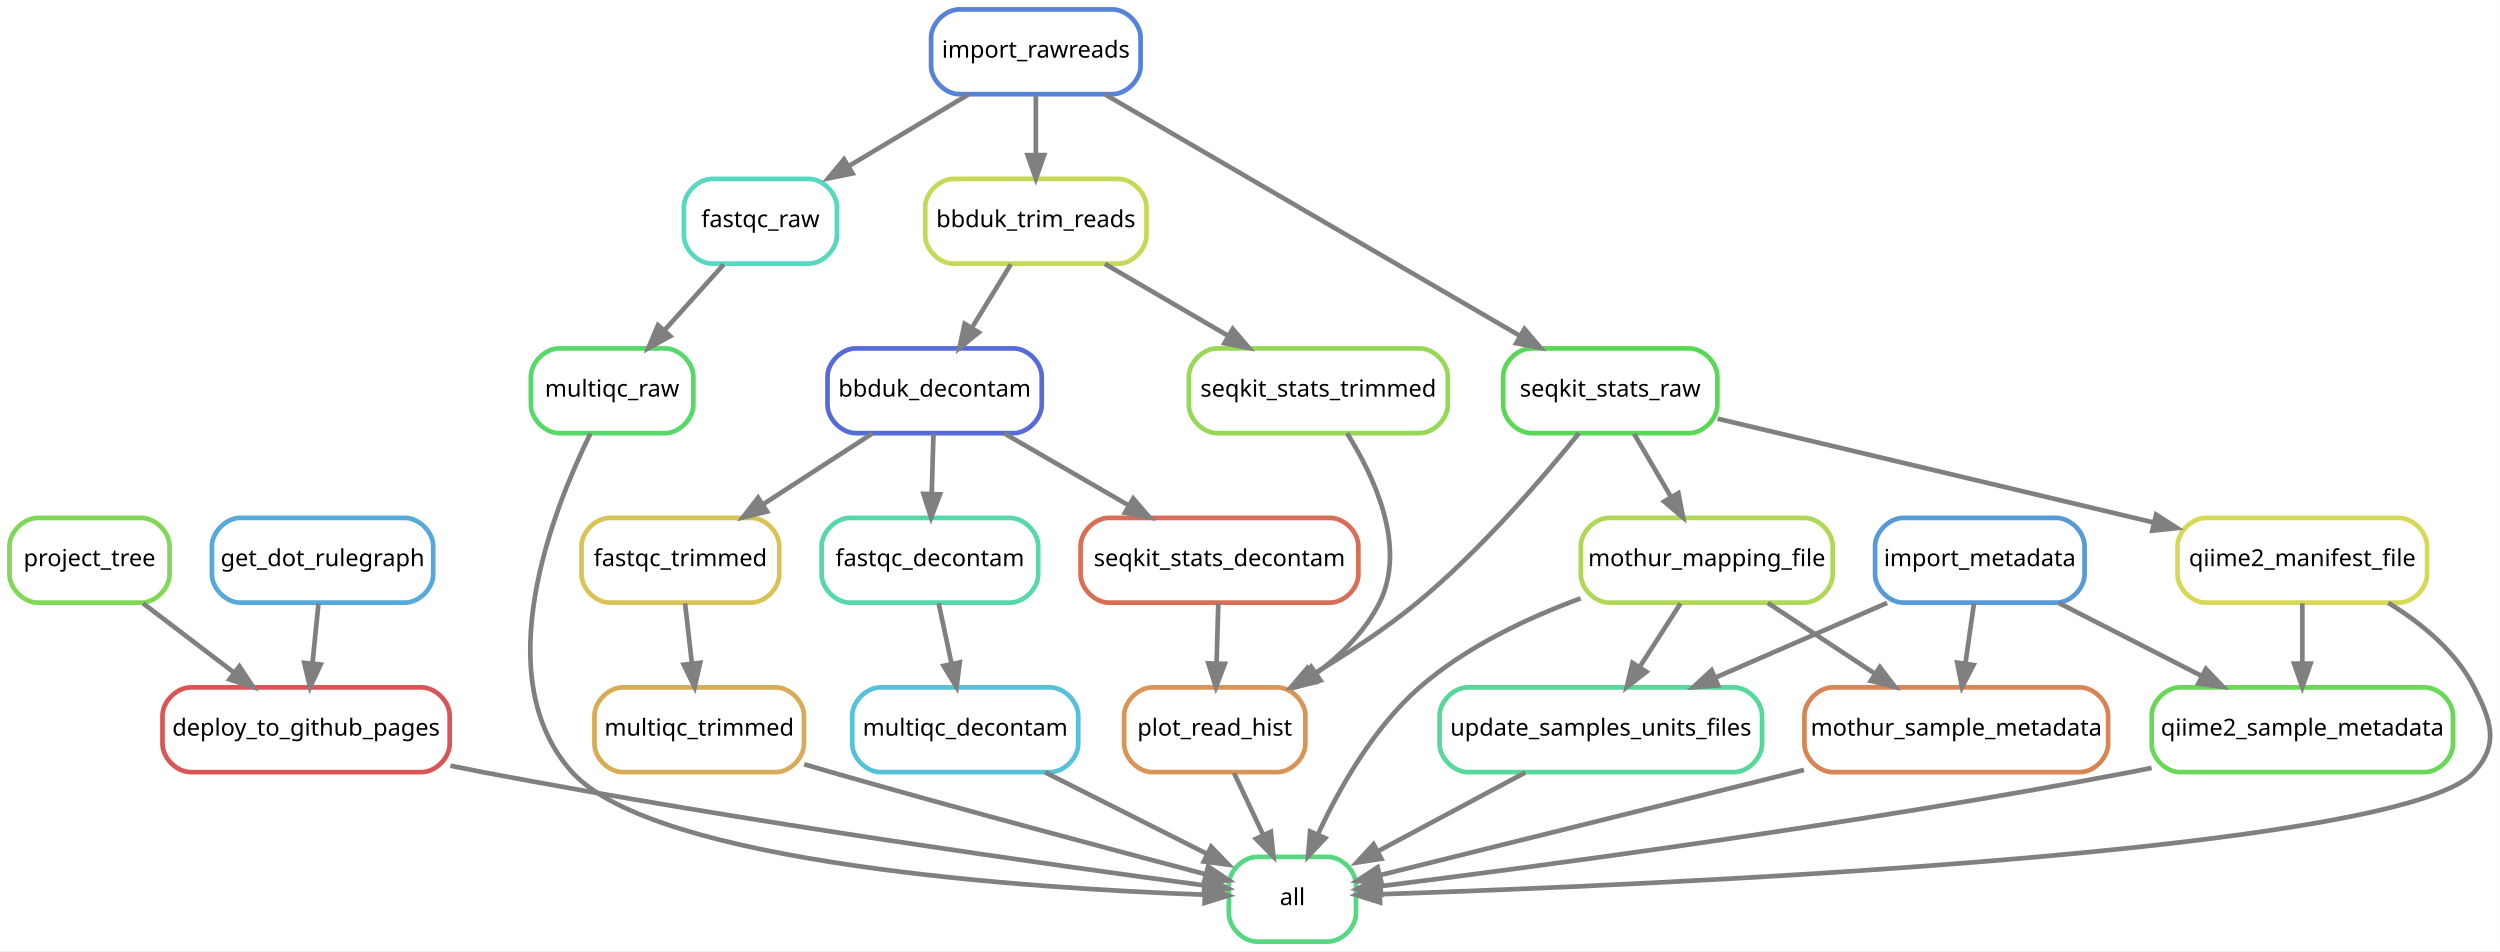
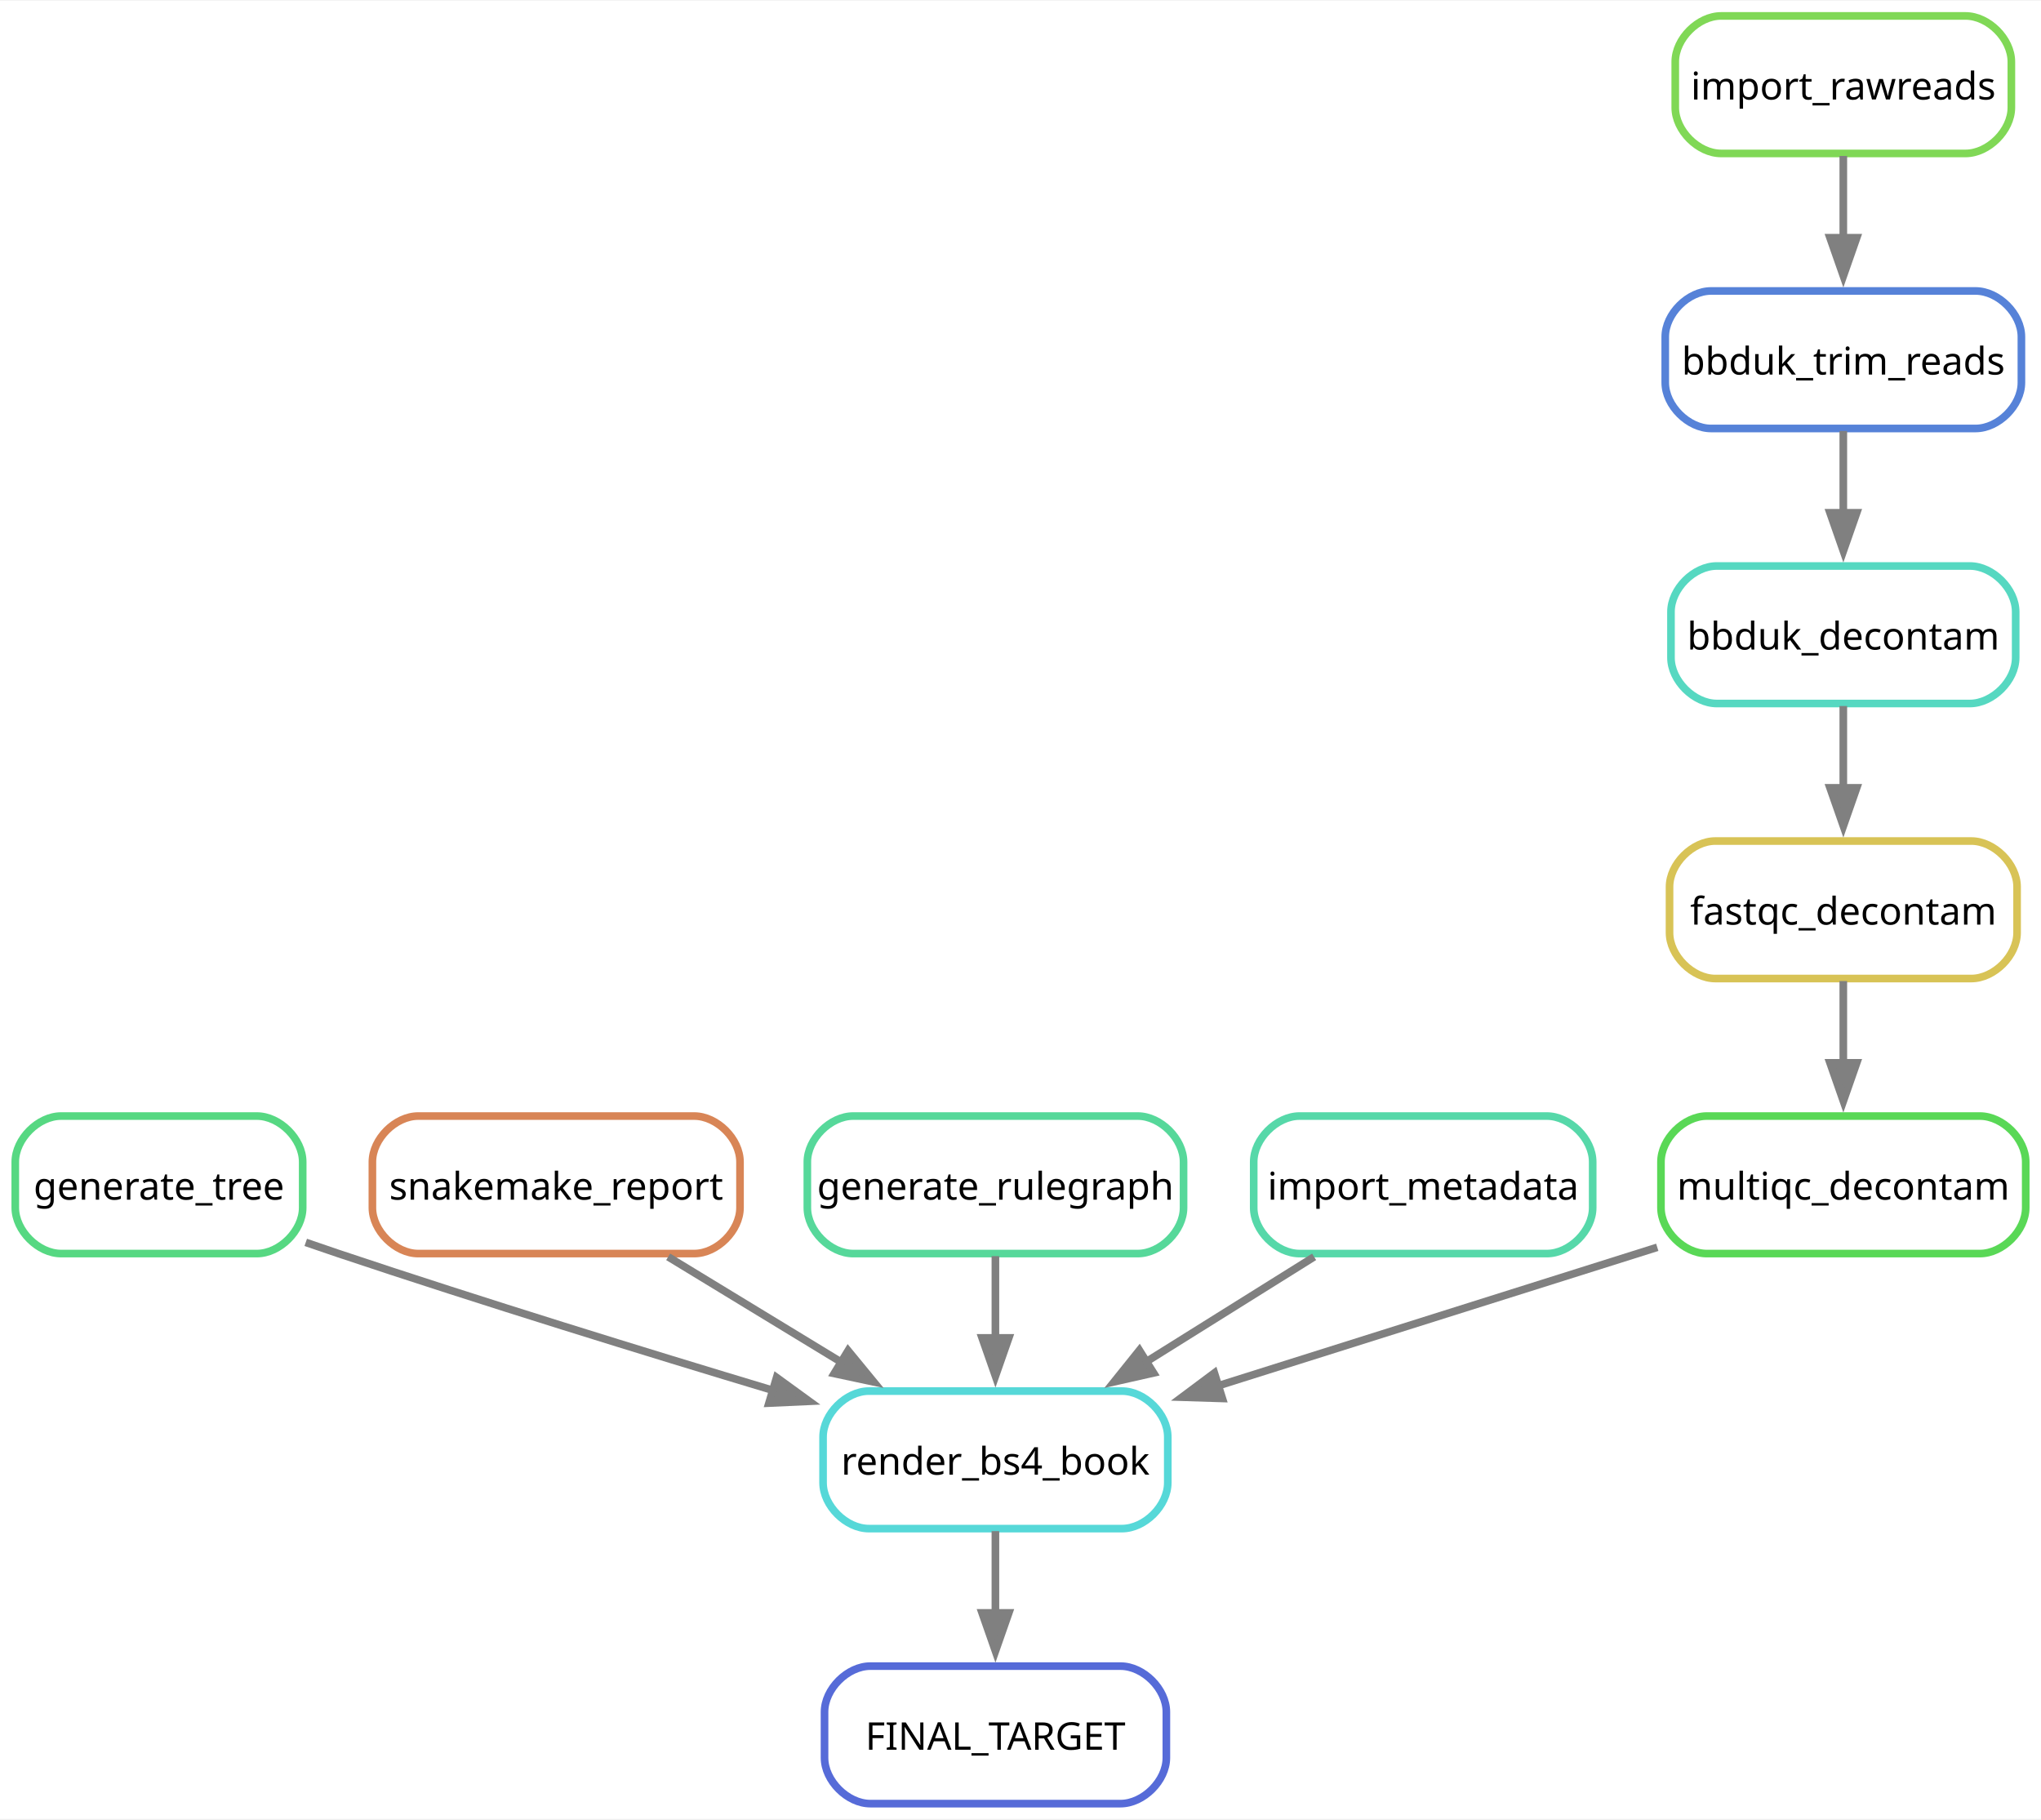
- <svg xmlns="http://www.w3.org/2000/svg" width="1062pt" height="404pt" viewBox="0.00 0.00 1061.95 404.00">
-   <g id="graph0" class="graph" transform="scale(1 1) rotate(0) translate(4 400)">
-     <polygon fill="white" stroke="none" points="-4,4 -4,-400 1057.95,-400 1057.95,4 -4,4" />
+ <svg xmlns="http://www.w3.org/2000/svg" width="534pt" height="476pt" viewBox="0.00 0.00 534.38 476.00">
+   <g id="graph0" class="graph" transform="scale(1 1) rotate(0) translate(4 472)">
+     <polygon fill="white" stroke="none" points="-4,4 -4,-472 530.38,-472 530.38,4 -4,4" />
    <g id="node1" class="node">
-       <path fill="none" stroke="#56d882" stroke-width="2" d="M560,-36C560,-36 530,-36 530,-36 524,-36 518,-30 518,-24 518,-24 518,-12 518,-12 518,-6 524,0 530,0 530,0 560,0 560,0 566,0 572,-6 572,-12 572,-12 572,-24 572,-24 572,-30 566,-36 560,-36" />
-       <text text-anchor="middle" x="545" y="-15.5" font-family="sans" font-size="10.00">all</text>
+       <path fill="none" stroke="#566bd8" stroke-width="2" d="M289.38,-36C289.38,-36 223.88,-36 223.88,-36 217.88,-36 211.88,-30 211.88,-24 211.88,-24 211.88,-12 211.88,-12 211.88,-6 217.88,0 223.88,0 223.88,0 289.38,0 289.38,0 295.38,0 301.38,-6 301.38,-12 301.38,-12 301.38,-24 301.38,-24 301.38,-30 295.38,-36 289.38,-36" />
+       <text text-anchor="middle" x="256.62" y="-14.12" font-family="sans" font-size="10.00">FINAL_TARGET</text>
    </g>
    <g id="node2" class="node">
-       <path fill="none" stroke="#d85656" stroke-width="2" d="M175,-108C175,-108 77,-108 77,-108 71,-108 65,-102 65,-96 65,-96 65,-84 65,-84 65,-78 71,-72 77,-72 77,-72 175,-72 175,-72 181,-72 187,-78 187,-84 187,-84 187,-96 187,-96 187,-102 181,-108 175,-108" />
-       <text text-anchor="middle" x="126" y="-87.5" font-family="sans" font-size="10.00">deploy_to_github_pages</text>
+       <path fill="none" stroke="#56d8d8" stroke-width="2" d="M289.75,-108C289.75,-108 223.5,-108 223.5,-108 217.5,-108 211.5,-102 211.5,-96 211.5,-96 211.5,-84 211.5,-84 211.5,-78 217.5,-72 223.5,-72 223.5,-72 289.75,-72 289.75,-72 295.75,-72 301.75,-78 301.75,-84 301.75,-84 301.75,-96 301.75,-96 301.75,-102 295.75,-108 289.75,-108" />
+       <text text-anchor="middle" x="256.62" y="-86.12" font-family="sans" font-size="10.00">render_bs4_book</text>
+     </g>
+     <g id="edge1" class="edge">
+       <path fill="none" stroke="grey" stroke-width="2" d="M256.62,-71.34C256.62,-64.75 256.62,-57.08 256.62,-49.67" />
+       <polygon fill="grey" stroke="grey" stroke-width="2" points="260.13,-49.93 256.63,-39.93 253.13,-49.93 260.13,-49.93" />
+     </g>
+     <g id="node3" class="node">
+       <path fill="none" stroke="#56d882" stroke-width="2" d="M63.25,-180C63.25,-180 12,-180 12,-180 6,-180 0,-174 0,-168 0,-168 0,-156 0,-156 0,-150 6,-144 12,-144 12,-144 63.25,-144 63.25,-144 69.25,-144 75.25,-150 75.25,-156 75.25,-156 75.25,-168 75.25,-168 75.25,-174 69.25,-180 63.25,-180" />
+       <text text-anchor="middle" x="37.62" y="-158.12" font-family="sans" font-size="10.00">generate_tree</text>
    </g>
    <g id="edge2" class="edge">
-       <path fill="none" stroke="grey" stroke-width="2" d="M187.32,-74.73C191.94,-73.77 196.54,-72.85 201,-72 311.83,-50.93 443.97,-32.4 507.39,-23.92" />
-       <polygon fill="grey" stroke="grey" stroke-width="2" points="508.24,-27.33 517.69,-22.55 507.31,-20.4 508.24,-27.33" />
-     </g>
-     <g id="node3" class="node">
-       <path fill="none" stroke="#56a9d8" stroke-width="2" d="M168,-180C168,-180 98,-180 98,-180 92,-180 86,-174 86,-168 86,-168 86,-156 86,-156 86,-150 92,-144 98,-144 98,-144 168,-144 168,-144 174,-144 180,-150 180,-156 180,-156 180,-168 180,-168 180,-174 174,-180 168,-180" />
-       <text text-anchor="middle" x="133" y="-159.5" font-family="sans" font-size="10.00">get_dot_rulegraph</text>
-     </g>
-     <g id="edge12" class="edge">
-       <path fill="none" stroke="grey" stroke-width="2" d="M131.27,-143.7C130.5,-135.98 129.57,-126.71 128.71,-118.11" />
-       <polygon fill="grey" stroke="grey" stroke-width="2" points="132.19,-117.71 127.71,-108.1 125.22,-118.4 132.19,-117.71" />
+       <path fill="none" stroke="grey" stroke-width="2" d="M76.05,-146.93C78.94,-145.92 81.83,-144.94 84.62,-144 122.33,-131.38 165.04,-118.21 198.48,-108.16" />
+       <polygon fill="grey" stroke="grey" stroke-width="2" points="199.33,-111.56 207.9,-105.33 197.32,-104.85 199.33,-111.56" />
    </g>
    <g id="node4" class="node">
-       <path fill="none" stroke="#80d856" stroke-width="2" d="M56,-180C56,-180 12,-180 12,-180 6,-180 0,-174 0,-168 0,-168 0,-156 0,-156 0,-150 6,-144 12,-144 12,-144 56,-144 56,-144 62,-144 68,-150 68,-156 68,-156 68,-168 68,-168 68,-174 62,-180 56,-180" />
-       <text text-anchor="middle" x="34" y="-159.5" font-family="sans" font-size="10.00">project_tree</text>
+       <path fill="none" stroke="#d88556" stroke-width="2" d="M177.75,-180C177.75,-180 105.5,-180 105.5,-180 99.5,-180 93.5,-174 93.5,-168 93.5,-168 93.5,-156 93.5,-156 93.5,-150 99.5,-144 105.5,-144 105.5,-144 177.75,-144 177.75,-144 183.75,-144 189.75,-150 189.75,-156 189.75,-156 189.75,-168 189.75,-168 189.75,-174 183.75,-180 177.75,-180" />
+       <text text-anchor="middle" x="141.62" y="-158.12" font-family="sans" font-size="10.00">snakemake_report</text>
    </g>
-     <g id="edge11" class="edge">
-       <path fill="none" stroke="grey" stroke-width="2" d="M56.74,-143.7C68.44,-134.8 82.86,-123.82 95.51,-114.2" />
-       <polygon fill="grey" stroke="grey" stroke-width="2" points="97.68,-116.94 103.52,-108.1 93.44,-111.37 97.68,-116.94" />
+     <g id="edge3" class="edge">
+       <path fill="none" stroke="grey" stroke-width="2" d="M170.94,-143.15C184.73,-134.76 201.39,-124.62 216.34,-115.52" />
+       <polygon fill="grey" stroke="grey" stroke-width="2" points="218.05,-118.58 224.78,-110.39 214.41,-112.6 218.05,-118.58" />
    </g>
    <g id="node5" class="node">
-       <path fill="none" stroke="#56d86b" stroke-width="2" d="M278.5,-252C278.5,-252 233.5,-252 233.5,-252 227.5,-252 221.5,-246 221.5,-240 221.5,-240 221.5,-228 221.5,-228 221.5,-222 227.5,-216 233.5,-216 233.5,-216 278.5,-216 278.5,-216 284.5,-216 290.5,-222 290.5,-228 290.5,-228 290.5,-240 290.5,-240 290.5,-246 284.5,-252 278.5,-252" />
-       <text text-anchor="middle" x="256" y="-231.5" font-family="sans" font-size="10.00">multiqc_raw</text>
+       <path fill="none" stroke="#56d89a" stroke-width="2" d="M293.88,-180C293.88,-180 219.38,-180 219.38,-180 213.38,-180 207.38,-174 207.38,-168 207.38,-168 207.38,-156 207.38,-156 207.38,-150 213.38,-144 219.38,-144 219.38,-144 293.88,-144 293.88,-144 299.88,-144 305.88,-150 305.88,-156 305.88,-156 305.88,-168 305.88,-168 305.88,-174 299.88,-180 293.88,-180" />
+       <text text-anchor="middle" x="256.62" y="-158.12" font-family="sans" font-size="10.00">generate_rulegraph</text>
+     </g>
+     <g id="edge4" class="edge">
+       <path fill="none" stroke="grey" stroke-width="2" d="M256.62,-143.34C256.62,-136.75 256.62,-129.08 256.62,-121.67" />
+       <polygon fill="grey" stroke="grey" stroke-width="2" points="260.13,-121.93 256.63,-111.93 253.13,-121.93 260.13,-121.93" />
+     </g>
+     <g id="node6" class="node">
+       <path fill="none" stroke="#56d8a9" stroke-width="2" d="M401,-180C401,-180 336.25,-180 336.25,-180 330.25,-180 324.25,-174 324.25,-168 324.25,-168 324.25,-156 324.25,-156 324.25,-150 330.25,-144 336.25,-144 336.25,-144 401,-144 401,-144 407,-144 413,-150 413,-156 413,-156 413,-168 413,-168 413,-174 407,-180 401,-180" />
+       <text text-anchor="middle" x="368.62" y="-158.12" font-family="sans" font-size="10.00">import_metadata</text>
+     </g>
+     <g id="edge5" class="edge">
+       <path fill="none" stroke="grey" stroke-width="2" d="M340.07,-143.15C326.65,-134.76 310.42,-124.62 295.86,-115.52" />
+       <polygon fill="grey" stroke="grey" stroke-width="2" points="298.03,-112.75 287.69,-110.42 294.32,-118.68 298.03,-112.75" />
+     </g>
+     <g id="node7" class="node">
+       <path fill="none" stroke="#59d856" stroke-width="2" d="M514.38,-180C514.38,-180 442.88,-180 442.88,-180 436.88,-180 430.88,-174 430.88,-168 430.88,-168 430.88,-156 430.88,-156 430.88,-150 436.88,-144 442.88,-144 442.88,-144 514.38,-144 514.38,-144 520.38,-144 526.38,-150 526.38,-156 526.38,-156 526.38,-168 526.38,-168 526.38,-174 520.38,-180 514.38,-180" />
+       <text text-anchor="middle" x="478.62" y="-158.12" font-family="sans" font-size="10.00">multiqc_decontam</text>
+     </g>
+     <g id="edge6" class="edge">
+       <path fill="none" stroke="grey" stroke-width="2" d="M429.91,-145.64C396,-134.95 350.62,-120.64 314.81,-109.35" />
+       <polygon fill="grey" stroke="grey" stroke-width="2" points="316.05,-106.07 305.46,-106.4 313.95,-112.74 316.05,-106.07" />
+     </g>
+     <g id="node8" class="node">
+       <path fill="none" stroke="#d8c356" stroke-width="2" d="M512.12,-252C512.12,-252 445.12,-252 445.12,-252 439.12,-252 433.12,-246 433.12,-240 433.12,-240 433.12,-228 433.12,-228 433.12,-222 439.12,-216 445.12,-216 445.12,-216 512.12,-216 512.12,-216 518.12,-216 524.12,-222 524.12,-228 524.12,-228 524.12,-240 524.12,-240 524.12,-246 518.12,-252 512.12,-252" />
+       <text text-anchor="middle" x="478.62" y="-230.12" font-family="sans" font-size="10.00">fastqc_decontam</text>
+     </g>
+     <g id="edge7" class="edge">
+       <path fill="none" stroke="grey" stroke-width="2" d="M478.62,-215.34C478.62,-208.75 478.62,-201.08 478.62,-193.67" />
+       <polygon fill="grey" stroke="grey" stroke-width="2" points="482.13,-193.93 478.63,-183.93 475.13,-193.93 482.13,-193.93" />
+     </g>
+     <g id="node9" class="node">
+       <path fill="none" stroke="#56d8c1" stroke-width="2" d="M511.75,-324C511.75,-324 445.5,-324 445.5,-324 439.5,-324 433.5,-318 433.5,-312 433.5,-312 433.5,-300 433.5,-300 433.5,-294 439.5,-288 445.5,-288 445.5,-288 511.75,-288 511.75,-288 517.75,-288 523.75,-294 523.75,-300 523.75,-300 523.75,-312 523.75,-312 523.75,-318 517.75,-324 511.75,-324" />
+       <text text-anchor="middle" x="478.62" y="-302.12" font-family="sans" font-size="10.00">bbduk_decontam</text>
+     </g>
+     <g id="edge8" class="edge">
+       <path fill="none" stroke="grey" stroke-width="2" d="M478.62,-287.34C478.62,-280.75 478.62,-273.08 478.62,-265.67" />
+       <polygon fill="grey" stroke="grey" stroke-width="2" points="482.13,-265.93 478.63,-255.93 475.13,-265.93 482.13,-265.93" />
+     </g>
+     <g id="node10" class="node">
+       <path fill="none" stroke="#5682d8" stroke-width="2" d="M513.25,-396C513.25,-396 444,-396 444,-396 438,-396 432,-390 432,-384 432,-384 432,-372 432,-372 432,-366 438,-360 444,-360 444,-360 513.25,-360 513.25,-360 519.25,-360 525.25,-366 525.25,-372 525.25,-372 525.25,-384 525.25,-384 525.25,-390 519.25,-396 513.25,-396" />
+       <text text-anchor="middle" x="478.62" y="-374.12" font-family="sans" font-size="10.00">bbduk_trim_reads</text>
+     </g>
+     <g id="edge9" class="edge">
+       <path fill="none" stroke="grey" stroke-width="2" d="M478.62,-359.34C478.62,-352.75 478.62,-345.08 478.62,-337.67" />
+       <polygon fill="grey" stroke="grey" stroke-width="2" points="482.13,-337.93 478.63,-327.93 475.13,-337.93 482.13,-337.93" />
+     </g>
+     <g id="node11" class="node">
+       <path fill="none" stroke="#80d856" stroke-width="2" d="M510.62,-468C510.62,-468 446.62,-468 446.62,-468 440.62,-468 434.62,-462 434.62,-456 434.62,-456 434.62,-444 434.62,-444 434.62,-438 440.62,-432 446.62,-432 446.62,-432 510.62,-432 510.62,-432 516.62,-432 522.62,-438 522.62,-444 522.62,-444 522.62,-456 522.62,-456 522.62,-462 516.62,-468 510.62,-468" />
+       <text text-anchor="middle" x="478.62" y="-446.12" font-family="sans" font-size="10.00">import_rawreads</text>
    </g>
    <g id="edge10" class="edge">
-       <path fill="none" stroke="grey" stroke-width="2" d="M246.81,-215.86C230.77,-183.33 202.65,-112.27 239,-72 274.3,-32.9 433.97,-22.61 507.6,-19.93" />
-       <polygon fill="grey" stroke="grey" stroke-width="2" points="507.94,-23.42 517.81,-19.59 507.7,-16.43 507.94,-23.42" />
-     </g>
-     <g id="node6" class="node">
-       <path fill="none" stroke="#56d8c1" stroke-width="2" d="M339.5,-324C339.5,-324 298.5,-324 298.5,-324 292.5,-324 286.5,-318 286.5,-312 286.5,-312 286.5,-300 286.5,-300 286.5,-294 292.5,-288 298.5,-288 298.5,-288 339.5,-288 339.5,-288 345.5,-288 351.5,-294 351.5,-300 351.5,-300 351.5,-312 351.5,-312 351.5,-318 345.5,-324 339.5,-324" />
-       <text text-anchor="middle" x="319" y="-303.5" font-family="sans" font-size="10.00">fastqc_raw</text>
-     </g>
-     <g id="edge13" class="edge">
-       <path fill="none" stroke="grey" stroke-width="2" d="M303.43,-287.7C295.8,-279.22 286.48,-268.86 278.12,-259.58" />
-       <polygon fill="grey" stroke="grey" stroke-width="2" points="280.69,-257.2 271.39,-252.1 275.48,-261.88 280.69,-257.2" />
-     </g>
-     <g id="node7" class="node">
-       <path fill="none" stroke="#5682d8" stroke-width="2" d="M468.5,-396C468.5,-396 403.5,-396 403.5,-396 397.5,-396 391.5,-390 391.5,-384 391.5,-384 391.5,-372 391.5,-372 391.5,-366 397.5,-360 403.5,-360 403.5,-360 468.5,-360 468.5,-360 474.5,-360 480.5,-366 480.5,-372 480.5,-372 480.5,-384 480.5,-384 480.5,-390 474.5,-396 468.5,-396" />
-       <text text-anchor="middle" x="436" y="-375.5" font-family="sans" font-size="10.00">import_rawreads</text>
-     </g>
-     <g id="edge14" class="edge">
-       <path fill="none" stroke="grey" stroke-width="2" d="M407.38,-359.88C392.08,-350.72 373.06,-339.34 356.58,-329.48" />
-       <polygon fill="grey" stroke="grey" stroke-width="2" points="358.11,-326.32 347.73,-324.19 354.52,-332.33 358.11,-326.32" />
-     </g>
-     <g id="node11" class="node">
-       <path fill="none" stroke="#c6d856" stroke-width="2" d="M471,-324C471,-324 401,-324 401,-324 395,-324 389,-318 389,-312 389,-312 389,-300 389,-300 389,-294 395,-288 401,-288 401,-288 471,-288 471,-288 477,-288 483,-294 483,-300 483,-300 483,-312 483,-312 483,-318 477,-324 471,-324" />
-       <text text-anchor="middle" x="436" y="-303.5" font-family="sans" font-size="10.00">bbduk_trim_reads</text>
-     </g>
-     <g id="edge18" class="edge">
-       <path fill="none" stroke="grey" stroke-width="2" d="M436,-359.7C436,-351.98 436,-342.71 436,-334.11" />
-       <polygon fill="grey" stroke="grey" stroke-width="2" points="439.5,-334.1 436,-324.1 432.5,-334.1 439.5,-334.1" />
-     </g>
-     <g id="node15" class="node">
-       <path fill="none" stroke="#59d856" stroke-width="2" d="M713.5,-252C713.5,-252 646.5,-252 646.5,-252 640.5,-252 634.5,-246 634.5,-240 634.5,-240 634.5,-228 634.5,-228 634.5,-222 640.5,-216 646.5,-216 646.5,-216 713.5,-216 713.5,-216 719.5,-216 725.5,-222 725.5,-228 725.5,-228 725.5,-240 725.5,-240 725.5,-246 719.5,-252 713.5,-252" />
-       <text text-anchor="middle" x="680" y="-231.5" font-family="sans" font-size="10.00">seqkit_stats_raw</text>
-     </g>
-     <g id="edge24" class="edge">
-       <path fill="none" stroke="grey" stroke-width="2" d="M465.43,-359.87C509.58,-334.18 592.97,-285.65 641.77,-257.25" />
-       <polygon fill="grey" stroke="grey" stroke-width="2" points="643.58,-260.24 650.46,-252.19 640.06,-254.19 643.58,-260.24" />
-     </g>
-     <g id="node8" class="node">
-       <path fill="none" stroke="#d8ac56" stroke-width="2" d="M325.5,-108C325.5,-108 260.5,-108 260.5,-108 254.5,-108 248.5,-102 248.5,-96 248.5,-96 248.5,-84 248.5,-84 248.5,-78 254.5,-72 260.5,-72 260.5,-72 325.5,-72 325.5,-72 331.5,-72 337.5,-78 337.5,-84 337.5,-84 337.5,-96 337.5,-96 337.5,-102 331.5,-108 325.5,-108" />
-       <text text-anchor="middle" x="293" y="-87.5" font-family="sans" font-size="10.00">multiqc_trimmed</text>
-     </g>
-     <g id="edge9" class="edge">
-       <path fill="none" stroke="grey" stroke-width="2" d="M337.59,-75.33C341.45,-74.19 345.29,-73.06 349,-72 404.33,-56.13 468.81,-38.94 508.27,-28.57" />
-       <polygon fill="grey" stroke="grey" stroke-width="2" points="509.19,-31.95 517.98,-26.03 507.42,-25.18 509.19,-31.95" />
-     </g>
-     <g id="node9" class="node">
-       <path fill="none" stroke="#d8c356" stroke-width="2" d="M315,-180C315,-180 255,-180 255,-180 249,-180 243,-174 243,-168 243,-168 243,-156 243,-156 243,-150 249,-144 255,-144 255,-144 315,-144 315,-144 321,-144 327,-150 327,-156 327,-156 327,-168 327,-168 327,-174 321,-180 315,-180" />
-       <text text-anchor="middle" x="285" y="-159.5" font-family="sans" font-size="10.00">fastqc_trimmed</text>
-     </g>
-     <g id="edge15" class="edge">
-       <path fill="none" stroke="grey" stroke-width="2" d="M286.98,-143.7C287.86,-135.98 288.92,-126.71 289.9,-118.11" />
-       <polygon fill="grey" stroke="grey" stroke-width="2" points="293.39,-118.44 291.05,-108.1 286.43,-117.64 293.39,-118.44" />
-     </g>
-     <g id="node10" class="node">
-       <path fill="none" stroke="#566bd8" stroke-width="2" d="M426.5,-252C426.5,-252 359.5,-252 359.5,-252 353.5,-252 347.5,-246 347.5,-240 347.5,-240 347.5,-228 347.5,-228 347.5,-222 353.5,-216 359.5,-216 359.5,-216 426.5,-216 426.5,-216 432.5,-216 438.5,-222 438.5,-228 438.5,-228 438.5,-240 438.5,-240 438.5,-246 432.5,-252 426.5,-252" />
-       <text text-anchor="middle" x="393" y="-231.5" font-family="sans" font-size="10.00">bbduk_decontam</text>
-     </g>
-     <g id="edge16" class="edge">
-       <path fill="none" stroke="grey" stroke-width="2" d="M366.58,-215.88C352.59,-206.81 335.22,-195.55 320.11,-185.76" />
-       <polygon fill="grey" stroke="grey" stroke-width="2" points="321.82,-182.69 311.52,-180.19 318.01,-188.57 321.82,-182.69" />
-     </g>
-     <g id="node13" class="node">
-       <path fill="none" stroke="#56d8a9" stroke-width="2" d="M425,-180C425,-180 357,-180 357,-180 351,-180 345,-174 345,-168 345,-168 345,-156 345,-156 345,-150 351,-144 357,-144 357,-144 425,-144 425,-144 431,-144 437,-150 437,-156 437,-156 437,-168 437,-168 437,-174 431,-180 425,-180" />
-       <text text-anchor="middle" x="391" y="-159.5" font-family="sans" font-size="10.00">fastqc_decontam</text>
-     </g>
-     <g id="edge20" class="edge">
-       <path fill="none" stroke="grey" stroke-width="2" d="M392.51,-215.7C392.29,-207.98 392.02,-198.71 391.77,-190.11" />
-       <polygon fill="grey" stroke="grey" stroke-width="2" points="395.27,-190 391.49,-180.1 388.28,-190.2 395.27,-190" />
-     </g>
-     <g id="node17" class="node">
-       <path fill="none" stroke="#d86e56" stroke-width="2" d="M561,-180C561,-180 467,-180 467,-180 461,-180 455,-174 455,-168 455,-168 455,-156 455,-156 455,-150 461,-144 467,-144 467,-144 561,-144 561,-144 567,-144 573,-150 573,-156 573,-156 573,-168 573,-168 573,-174 567,-180 561,-180" />
-       <text text-anchor="middle" x="514" y="-159.5" font-family="sans" font-size="10.00">seqkit_stats_decontam</text>
-     </g>
-     <g id="edge26" class="edge">
-       <path fill="none" stroke="grey" stroke-width="2" d="M422.6,-215.88C438.57,-206.64 458.46,-195.13 475.61,-185.21" />
-       <polygon fill="grey" stroke="grey" stroke-width="2" points="477.38,-188.23 484.29,-180.19 473.88,-182.17 477.38,-188.23" />
-     </g>
-     <g id="edge17" class="edge">
-       <path fill="none" stroke="grey" stroke-width="2" d="M425.37,-287.7C420.37,-279.56 414.31,-269.69 408.79,-260.7" />
-       <polygon fill="grey" stroke="grey" stroke-width="2" points="411.72,-258.79 403.51,-252.1 405.76,-262.46 411.72,-258.79" />
-     </g>
-     <g id="node16" class="node">
-       <path fill="none" stroke="#97d856" stroke-width="2" d="M599,-252C599,-252 513,-252 513,-252 507,-252 501,-246 501,-240 501,-240 501,-228 501,-228 501,-222 507,-216 513,-216 513,-216 599,-216 599,-216 605,-216 611,-222 611,-228 611,-228 611,-240 611,-240 611,-246 605,-252 599,-252" />
-       <text text-anchor="middle" x="556" y="-231.5" font-family="sans" font-size="10.00">seqkit_stats_trimmed</text>
-     </g>
-     <g id="edge25" class="edge">
-       <path fill="none" stroke="grey" stroke-width="2" d="M465.36,-287.88C481.05,-278.72 500.56,-267.34 517.45,-257.48" />
-       <polygon fill="grey" stroke="grey" stroke-width="2" points="519.66,-260.25 526.53,-252.19 516.13,-254.21 519.66,-260.25" />
-     </g>
-     <g id="node12" class="node">
-       <path fill="none" stroke="#56c1d8" stroke-width="2" d="M442,-108C442,-108 370,-108 370,-108 364,-108 358,-102 358,-96 358,-96 358,-84 358,-84 358,-78 364,-72 370,-72 370,-72 442,-72 442,-72 448,-72 454,-78 454,-84 454,-84 454,-96 454,-96 454,-102 448,-108 442,-108" />
-       <text text-anchor="middle" x="406" y="-87.5" font-family="sans" font-size="10.00">multiqc_decontam</text>
-     </g>
-     <g id="edge4" class="edge">
-       <path fill="none" stroke="grey" stroke-width="2" d="M440,-71.88C460.87,-61.37 487.56,-47.92 508.82,-37.22" />
-       <polygon fill="grey" stroke="grey" stroke-width="2" points="510.5,-40.29 517.86,-32.67 507.35,-34.04 510.5,-40.29" />
-     </g>
-     <g id="edge19" class="edge">
-       <path fill="none" stroke="grey" stroke-width="2" d="M394.71,-143.7C396.36,-135.98 398.35,-126.71 400.19,-118.11" />
-       <polygon fill="grey" stroke="grey" stroke-width="2" points="403.66,-118.62 402.33,-108.1 396.82,-117.15 403.66,-118.62" />
-     </g>
-     <g id="node14" class="node">
-       <path fill="none" stroke="#d89556" stroke-width="2" d="M538.5,-108C538.5,-108 485.5,-108 485.5,-108 479.5,-108 473.5,-102 473.5,-96 473.5,-96 473.5,-84 473.5,-84 473.5,-78 479.5,-72 485.5,-72 485.5,-72 538.5,-72 538.5,-72 544.5,-72 550.5,-78 550.5,-84 550.5,-84 550.5,-96 550.5,-96 550.5,-102 544.5,-108 538.5,-108" />
-       <text text-anchor="middle" x="512" y="-87.5" font-family="sans" font-size="10.00">plot_read_hist</text>
-     </g>
-     <g id="edge7" class="edge">
-       <path fill="none" stroke="grey" stroke-width="2" d="M520.16,-71.7C523.91,-63.73 528.45,-54.1 532.62,-45.26" />
-       <polygon fill="grey" stroke="grey" stroke-width="2" points="535.84,-46.64 536.94,-36.1 529.51,-43.66 535.84,-46.64" />
-     </g>
-     <g id="edge22" class="edge">
-       <path fill="none" stroke="grey" stroke-width="2" d="M666.7,-215.96C651.4,-197.02 624.91,-166.18 598,-144 584.33,-132.73 568.05,-122.1 553.36,-113.36" />
-       <polygon fill="grey" stroke="grey" stroke-width="2" points="554.85,-110.18 544.45,-108.18 551.33,-116.23 554.85,-110.18" />
-     </g>
-     <g id="node18" class="node">
-       <path fill="none" stroke="#d6d856" stroke-width="2" d="M1015,-180C1015,-180 933,-180 933,-180 927,-180 921,-174 921,-168 921,-168 921,-156 921,-156 921,-150 927,-144 933,-144 933,-144 1015,-144 1015,-144 1021,-144 1027,-150 1027,-156 1027,-156 1027,-168 1027,-168 1027,-174 1021,-180 1015,-180" />
-       <text text-anchor="middle" x="974" y="-159.5" font-family="sans" font-size="10.00">qiime2_manifest_file</text>
-     </g>
-     <g id="edge27" class="edge">
-       <path fill="none" stroke="grey" stroke-width="2" d="M725.61,-222.14C775.37,-210.29 855.33,-191.25 911.05,-177.99" />
-       <polygon fill="grey" stroke="grey" stroke-width="2" points="911.89,-181.39 920.81,-175.67 910.27,-174.58 911.89,-181.39" />
-     </g>
-     <g id="node21" class="node">
-       <path fill="none" stroke="#afd856" stroke-width="2" d="M762.5,-180C762.5,-180 679.5,-180 679.5,-180 673.5,-180 667.5,-174 667.5,-168 667.5,-168 667.5,-156 667.5,-156 667.5,-150 673.5,-144 679.5,-144 679.5,-144 762.5,-144 762.5,-144 768.5,-144 774.5,-150 774.5,-156 774.5,-156 774.5,-168 774.5,-168 774.5,-174 768.5,-180 762.5,-180" />
-       <text text-anchor="middle" x="721" y="-159.5" font-family="sans" font-size="10.00">mothur_mapping_file</text>
-     </g>
-     <g id="edge30" class="edge">
-       <path fill="none" stroke="grey" stroke-width="2" d="M690.13,-215.7C694.85,-207.64 700.56,-197.89 705.78,-188.98" />
-       <polygon fill="grey" stroke="grey" stroke-width="2" points="708.95,-190.5 710.98,-180.1 702.91,-186.96 708.95,-190.5" />
-     </g>
-     <g id="edge21" class="edge">
-       <path fill="none" stroke="grey" stroke-width="2" d="M568.21,-215.94C579.78,-197.52 593.75,-167.64 582,-144 576,-131.93 565.79,-121.87 554.99,-113.88" />
-       <polygon fill="grey" stroke="grey" stroke-width="2" points="556.91,-110.95 546.68,-108.17 552.94,-116.71 556.91,-110.95" />
-     </g>
-     <g id="edge23" class="edge">
-       <path fill="none" stroke="grey" stroke-width="2" d="M513.51,-143.7C513.29,-135.98 513.02,-126.71 512.77,-118.11" />
-       <polygon fill="grey" stroke="grey" stroke-width="2" points="516.27,-118 512.49,-108.1 509.28,-118.2 516.27,-118" />
-     </g>
-     <g id="edge1" class="edge">
-       <path fill="none" stroke="grey" stroke-width="2" d="M1010.51,-143.92C1024.6,-135.29 1039.18,-123.35 1047,-108 1054.27,-93.75 1057.7,-83.89 1047,-72 1015.98,-37.53 693.05,-23.83 582.15,-20.12" />
-       <polygon fill="grey" stroke="grey" stroke-width="2" points="582.21,-16.62 572.1,-19.79 581.98,-23.61 582.21,-16.62" />
-     </g>
-     <g id="node19" class="node">
-       <path fill="none" stroke="#68d856" stroke-width="2" d="M1026,-108C1026,-108 922,-108 922,-108 916,-108 910,-102 910,-96 910,-96 910,-84 910,-84 910,-78 916,-72 922,-72 922,-72 1026,-72 1026,-72 1032,-72 1038,-78 1038,-84 1038,-84 1038,-96 1038,-96 1038,-102 1032,-108 1026,-108" />
-       <text text-anchor="middle" x="974" y="-87.5" font-family="sans" font-size="10.00">qiime2_sample_metadata</text>
-     </g>
-     <g id="edge28" class="edge">
-       <path fill="none" stroke="grey" stroke-width="2" d="M974,-143.7C974,-135.98 974,-126.71 974,-118.11" />
-       <polygon fill="grey" stroke="grey" stroke-width="2" points="977.5,-118.1 974,-108.1 970.5,-118.1 977.5,-118.1" />
-     </g>
-     <g id="edge8" class="edge">
-       <path fill="none" stroke="grey" stroke-width="2" d="M909.97,-73.78C906.94,-73.16 903.94,-72.56 901,-72 785.58,-50.01 647.65,-31.73 582.55,-23.57" />
-       <polygon fill="grey" stroke="grey" stroke-width="2" points="582.73,-20.07 572.37,-22.31 581.86,-27.01 582.73,-20.07" />
-     </g>
-     <g id="node20" class="node">
-       <path fill="none" stroke="#569ad8" stroke-width="2" d="M869.5,-180C869.5,-180 804.5,-180 804.5,-180 798.5,-180 792.5,-174 792.5,-168 792.5,-168 792.5,-156 792.5,-156 792.5,-150 798.5,-144 804.5,-144 804.5,-144 869.5,-144 869.5,-144 875.5,-144 881.5,-150 881.5,-156 881.5,-156 881.5,-168 881.5,-168 881.5,-174 875.5,-180 869.5,-180" />
-       <text text-anchor="middle" x="837" y="-159.5" font-family="sans" font-size="10.00">import_metadata</text>
-     </g>
-     <g id="edge29" class="edge">
-       <path fill="none" stroke="grey" stroke-width="2" d="M870.51,-143.88C888.84,-134.51 911.74,-122.81 931.33,-112.8" />
-       <polygon fill="grey" stroke="grey" stroke-width="2" points="933.04,-115.86 940.36,-108.19 929.86,-109.62 933.04,-115.86" />
-     </g>
-     <g id="node22" class="node">
-       <path fill="none" stroke="#d88556" stroke-width="2" d="M879.5,-108C879.5,-108 774.5,-108 774.5,-108 768.5,-108 762.5,-102 762.5,-96 762.5,-96 762.5,-84 762.5,-84 762.5,-78 768.5,-72 774.5,-72 774.5,-72 879.5,-72 879.5,-72 885.5,-72 891.5,-78 891.5,-84 891.5,-84 891.5,-96 891.5,-96 891.5,-102 885.5,-108 879.5,-108" />
-       <text text-anchor="middle" x="827" y="-87.5" font-family="sans" font-size="10.00">mothur_sample_metadata</text>
-     </g>
-     <g id="edge31" class="edge">
-       <path fill="none" stroke="grey" stroke-width="2" d="M834.53,-143.7C833.43,-135.98 832.1,-126.71 830.87,-118.11" />
-       <polygon fill="grey" stroke="grey" stroke-width="2" points="834.32,-117.51 829.44,-108.1 827.39,-118.5 834.32,-117.51" />
-     </g>
-     <g id="node23" class="node">
-       <path fill="none" stroke="#56d89a" stroke-width="2" d="M732.5,-108C732.5,-108 619.5,-108 619.5,-108 613.5,-108 607.5,-102 607.5,-96 607.5,-96 607.5,-84 607.5,-84 607.5,-78 613.5,-72 619.5,-72 619.5,-72 732.5,-72 732.5,-72 738.5,-72 744.5,-78 744.5,-84 744.5,-84 744.5,-96 744.5,-96 744.5,-102 738.5,-108 732.5,-108" />
-       <text text-anchor="middle" x="676" y="-87.5" font-family="sans" font-size="10.00">update_samples_units_files</text>
-     </g>
-     <g id="edge33" class="edge">
-       <path fill="none" stroke="grey" stroke-width="2" d="M797.61,-143.88C775.61,-134.31 747.99,-122.3 724.64,-112.15" />
-       <polygon fill="grey" stroke="grey" stroke-width="2" points="725.82,-108.85 715.26,-108.07 723.03,-115.27 725.82,-108.85" />
-     </g>
-     <g id="edge3" class="edge">
-       <path fill="none" stroke="grey" stroke-width="2" d="M667.42,-145.81C644.5,-137.39 618.57,-125.08 599,-108 579.43,-90.92 564.82,-64.97 555.76,-45.49" />
-       <polygon fill="grey" stroke="grey" stroke-width="2" points="558.91,-43.96 551.65,-36.24 552.51,-46.8 558.91,-43.96" />
-     </g>
-     <g id="edge32" class="edge">
-       <path fill="none" stroke="grey" stroke-width="2" d="M746.93,-143.88C760.66,-134.81 777.71,-123.55 792.54,-113.76" />
-       <polygon fill="grey" stroke="grey" stroke-width="2" points="794.55,-116.62 800.97,-108.19 790.7,-110.78 794.55,-116.62" />
-     </g>
-     <g id="edge34" class="edge">
-       <path fill="none" stroke="grey" stroke-width="2" d="M709.88,-143.7C704.64,-135.56 698.3,-125.69 692.52,-116.7" />
-       <polygon fill="grey" stroke="grey" stroke-width="2" points="695.35,-114.62 687,-108.1 689.46,-118.41 695.35,-114.62" />
-     </g>
-     <g id="edge5" class="edge">
-       <path fill="none" stroke="grey" stroke-width="2" d="M762.3,-72.94C706.52,-59.09 627.93,-39.59 582.14,-28.22" />
-       <polygon fill="grey" stroke="grey" stroke-width="2" points="582.89,-24.8 572.34,-25.79 581.2,-31.59 582.89,-24.8" />
-     </g>
-     <g id="edge6" class="edge">
-       <path fill="none" stroke="grey" stroke-width="2" d="M643.95,-71.88C624.99,-61.74 600.91,-48.88 581.26,-38.37" />
-       <polygon fill="grey" stroke="grey" stroke-width="2" points="582.76,-35.21 572.29,-33.58 579.46,-41.38 582.76,-35.21" />
+       <path fill="none" stroke="grey" stroke-width="2" d="M478.62,-431.34C478.62,-424.75 478.62,-417.08 478.62,-409.67" />
+       <polygon fill="grey" stroke="grey" stroke-width="2" points="482.13,-409.93 478.63,-399.93 475.13,-409.93 482.13,-409.93" />
    </g>
  </g>
</svg>
